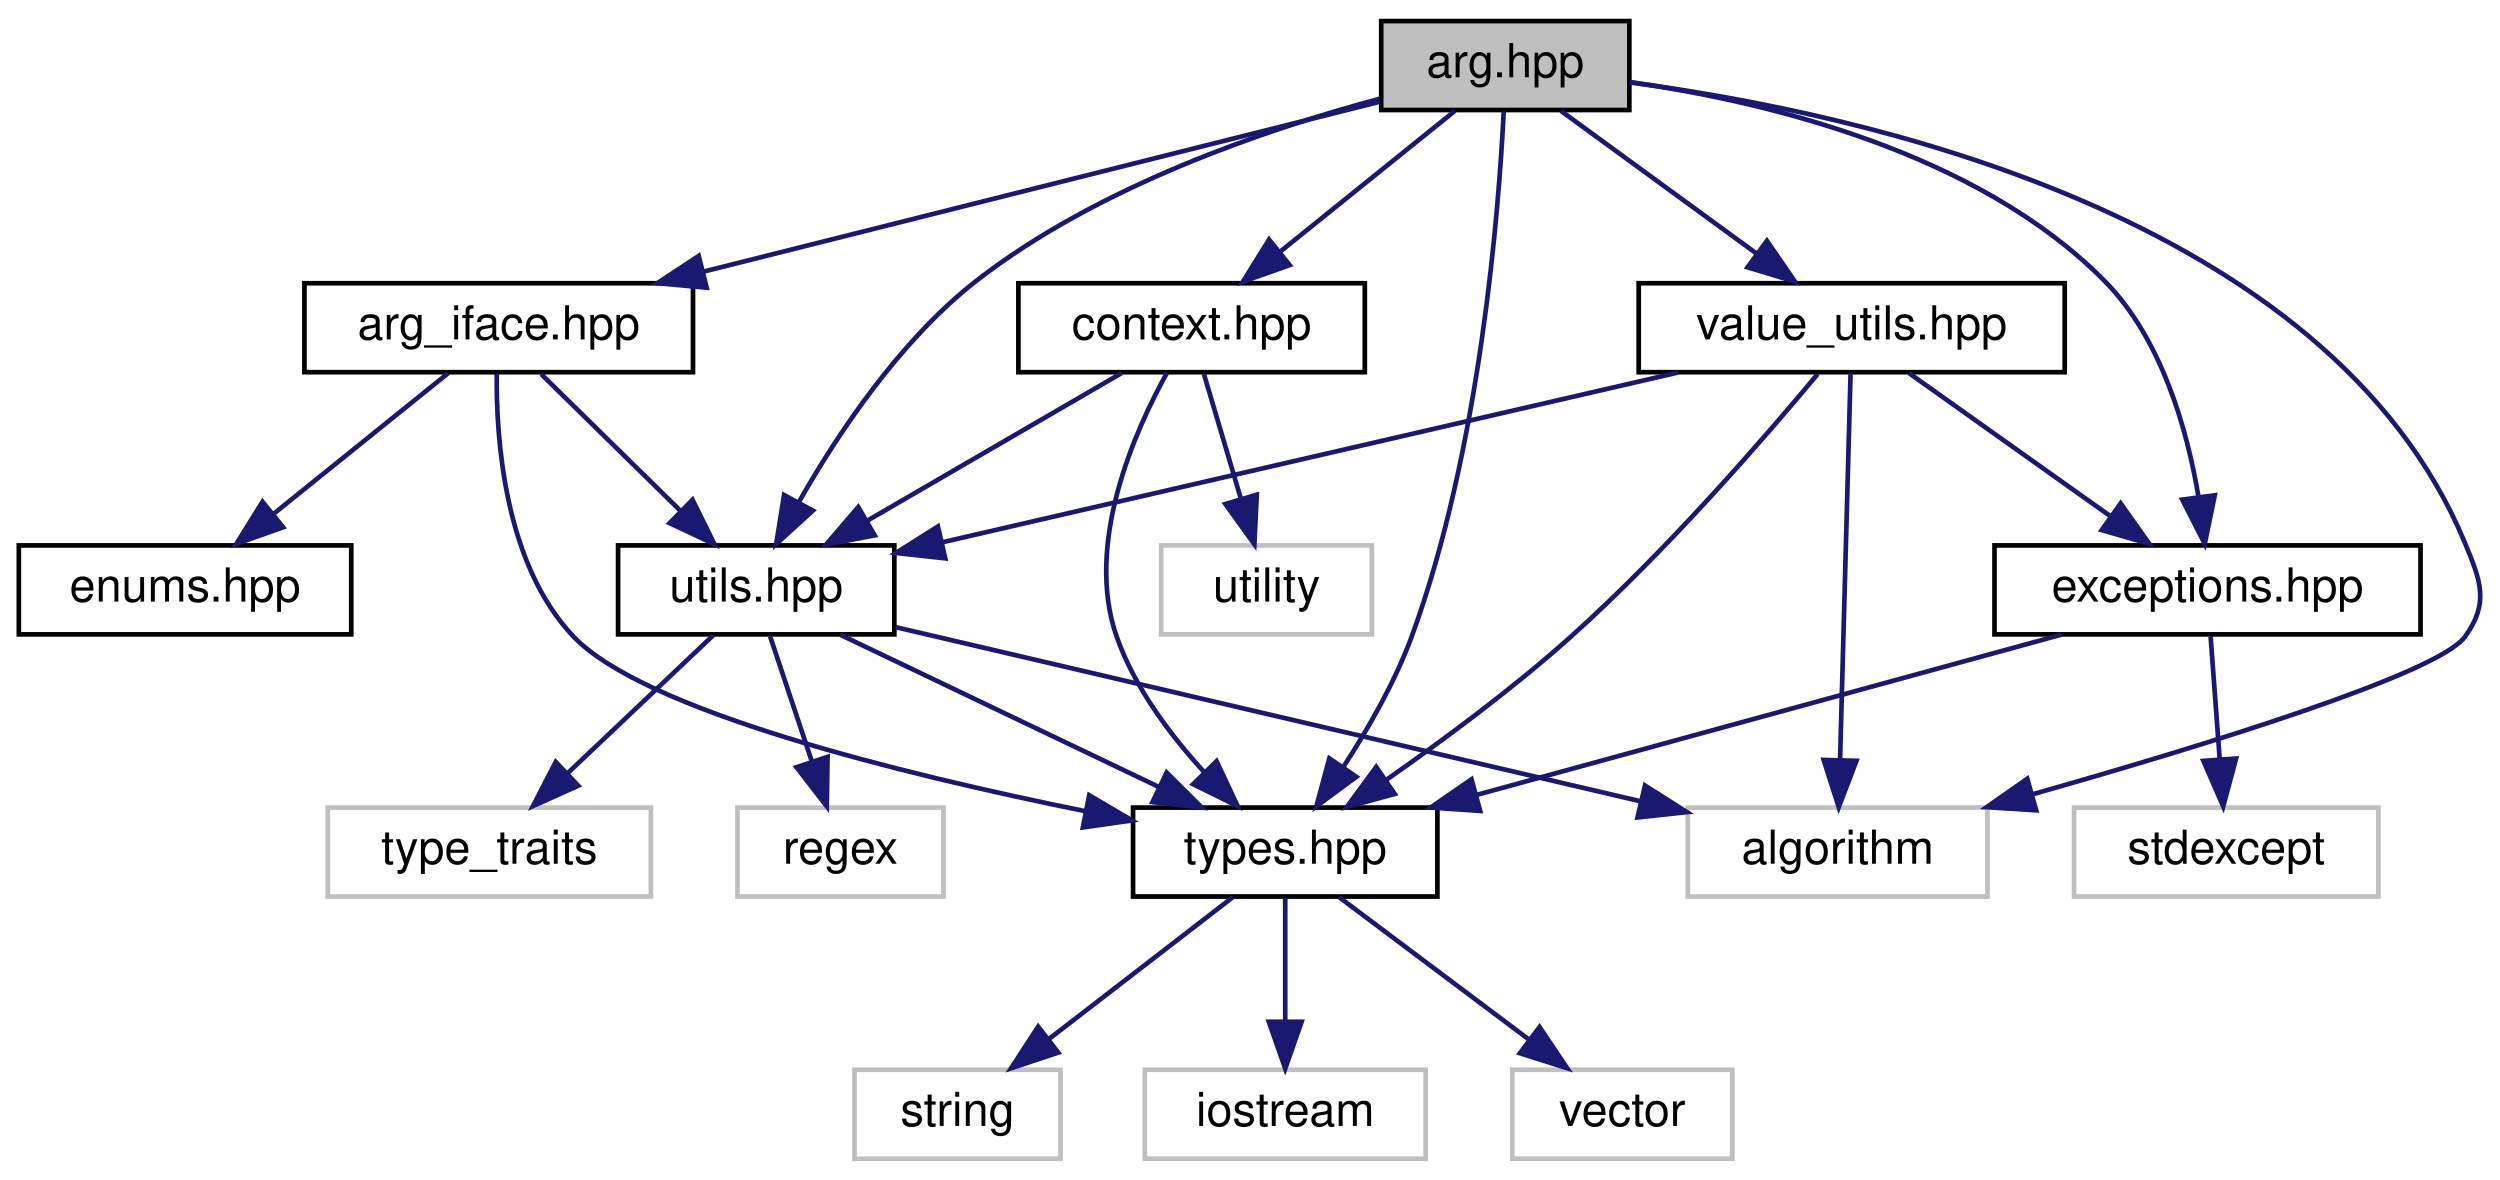
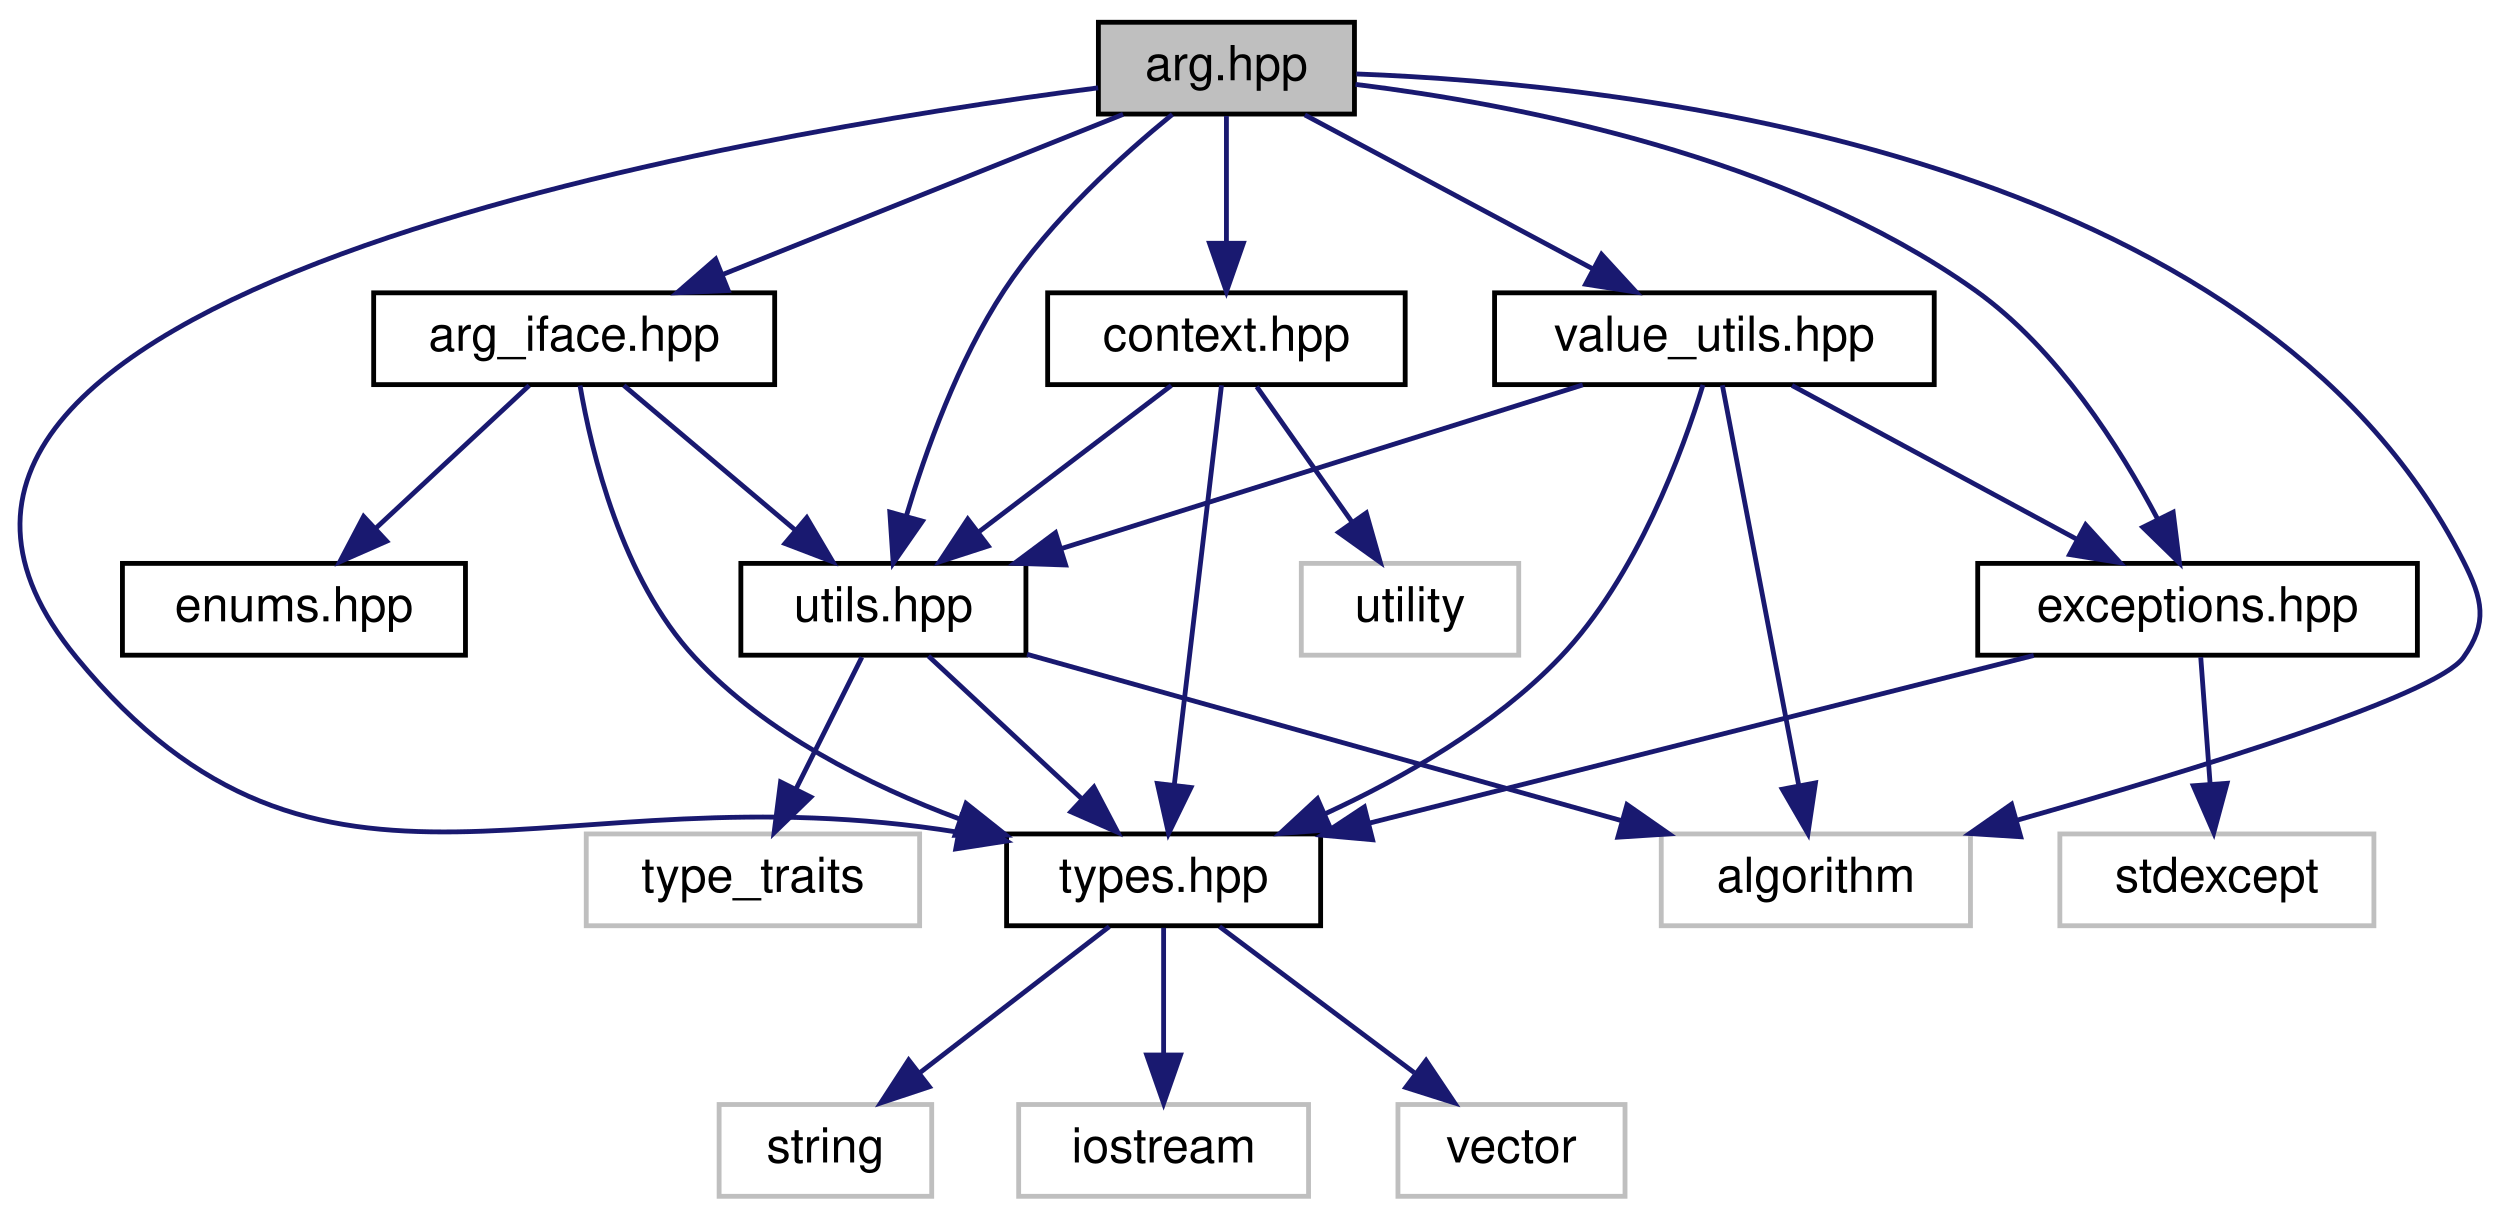
- <svg xmlns="http://www.w3.org/2000/svg" xmlns:xlink="http://www.w3.org/1999/xlink" width="534pt" height="252pt" viewBox="0.00 0.00 533.95 252.00">
+ <svg xmlns="http://www.w3.org/2000/svg" xmlns:xlink="http://www.w3.org/1999/xlink" width="517pt" height="252pt" viewBox="0.00 0.00 517.44 252.00">
  <g id="graph0" class="graph" transform="scale(1 1) rotate(0) translate(4 248)">
    <g id="node1" class="node">
      <g id="a_node1">
        <a xlink:title=" ">
-           <polygon fill="#bfbfbf" stroke="black" points="291,-224.5 291,-243.5 344,-243.5 344,-224.5 291,-224.5" />
-           <text text-anchor="middle" x="317.5" y="-231.5" font-family="Helvetica,sans-Serif" font-size="10.00">arg.hpp</text>
+           <polygon fill="#bfbfbf" stroke="black" points="223.34,-224.5 223.34,-243.5 276.34,-243.5 276.34,-224.5 223.34,-224.5" />
+           <text text-anchor="middle" x="249.84" y="-231.5" font-family="Helvetica,sans-Serif" font-size="10.00">arg.hpp</text>
        </a>
      </g>
    </g>
    <g id="node2" class="node">
      <g id="a_node2">
        <a xlink:href="arg__iface_8hpp.html" target="_top" xlink:title=" ">
-           <polygon fill="none" stroke="black" points="61,-168.5 61,-187.5 144,-187.5 144,-168.5 61,-168.5" />
-           <text text-anchor="middle" x="102.5" y="-175.5" font-family="Helvetica,sans-Serif" font-size="10.00">arg_iface.hpp</text>
+           <polygon fill="none" stroke="black" points="73.34,-168.5 73.34,-187.5 156.34,-187.5 156.34,-168.5 73.34,-168.5" />
+           <text text-anchor="middle" x="114.84" y="-175.5" font-family="Helvetica,sans-Serif" font-size="10.00">arg_iface.hpp</text>
        </a>
      </g>
    </g>
    <g id="edge1" class="edge">
-       <path fill="none" stroke="midnightblue" d="M290.7,-226.27C254.47,-217.17 189.39,-200.82 146.07,-189.94" />
-       <polygon fill="midnightblue" stroke="midnightblue" points="146.92,-186.55 136.37,-187.51 145.22,-193.34 146.92,-186.55" />
+       <path fill="none" stroke="midnightblue" d="M228.45,-224.44C206.13,-215.52 170.94,-201.44 145.63,-191.32" />
+       <polygon fill="midnightblue" stroke="midnightblue" points="146.72,-187.98 136.13,-187.52 144.12,-194.48 146.72,-187.98" />
    </g>
    <g id="node3" class="node">
      <g id="a_node3">
        <a xlink:href="utils_8hpp.html" target="_top" xlink:title=" ">
-           <polygon fill="none" stroke="black" points="128,-112.5 128,-131.5 187,-131.5 187,-112.5 128,-112.5" />
-           <text text-anchor="middle" x="157.5" y="-119.5" font-family="Helvetica,sans-Serif" font-size="10.00">utils.hpp</text>
+           <polygon fill="none" stroke="black" points="149.34,-112.5 149.34,-131.5 208.34,-131.5 208.34,-112.5 149.34,-112.5" />
+           <text text-anchor="middle" x="178.84" y="-119.5" font-family="Helvetica,sans-Serif" font-size="10.00">utils.hpp</text>
+         </a>
+       </g>
+     </g>
+     <g id="edge11" class="edge">
+       <path fill="none" stroke="midnightblue" d="M238.65,-224.43C228.4,-216.09 213.42,-202.56 203.84,-188 194.3,-173.49 187.59,-154.81 183.55,-141.2" />
+       <polygon fill="midnightblue" stroke="midnightblue" points="186.92,-140.24 180.87,-131.55 180.17,-142.12 186.92,-140.24" />
+     </g>
+     <g id="node4" class="node">
+       <g id="a_node4">
+         <a xlink:href="types_8hpp.html" target="_top" xlink:title=" ">
+           <polygon fill="none" stroke="black" points="204.34,-56.5 204.34,-75.5 269.34,-75.5 269.34,-56.5 204.34,-56.5" />
+           <text text-anchor="middle" x="236.84" y="-63.5" font-family="Helvetica,sans-Serif" font-size="10.00">types.hpp</text>
+         </a>
+       </g>
+     </g>
+     <g id="edge24" class="edge">
+       <path fill="none" stroke="midnightblue" d="M223.29,-229.93C149.3,-220.36 -49.92,-187.09 11.84,-112 62.54,-50.35 109.99,-89.52 194.37,-75.85" />
+       <polygon fill="midnightblue" stroke="midnightblue" points="195.09,-79.28 204.29,-74.03 193.82,-72.4 195.09,-79.28" />
+     </g>
+     <g id="node8" class="node">
+       <g id="a_node8">
+         <a xlink:title=" ">
+           <polygon fill="none" stroke="#bfbfbf" points="339.84,-56.5 339.84,-75.5 403.84,-75.5 403.84,-56.5 339.84,-56.5" />
+           <text text-anchor="middle" x="371.84" y="-63.5" font-family="Helvetica,sans-Serif" font-size="10.00">algorithm</text>
+         </a>
+       </g>
+     </g>
+     <g id="edge25" class="edge">
+       <path fill="none" stroke="midnightblue" d="M276.74,-232.8C333.37,-230.68 463.17,-216.43 505.84,-132 509.85,-124.07 511.03,-119.22 505.84,-112 500.18,-104.14 450.53,-88.85 413.31,-78.3" />
+       <polygon fill="midnightblue" stroke="midnightblue" points="414.24,-74.92 403.66,-75.59 412.34,-81.66 414.24,-74.92" />
+     </g>
+     <g id="node11" class="node">
+       <g id="a_node11">
+         <a xlink:href="context_8hpp.html" target="_top" xlink:title=" ">
+           <polygon fill="none" stroke="black" points="212.84,-168.5 212.84,-187.5 286.84,-187.5 286.84,-168.5 212.84,-168.5" />
+           <text text-anchor="middle" x="249.84" y="-175.5" font-family="Helvetica,sans-Serif" font-size="10.00">context.hpp</text>
        </a>
      </g>
    </g>
    <g id="edge12" class="edge">
-       <path fill="none" stroke="midnightblue" d="M290.67,-226.91C266.3,-220.37 230.32,-208.12 204.5,-188 188.08,-175.2 174.81,-155.19 166.61,-140.75" />
-       <polygon fill="midnightblue" stroke="midnightblue" points="169.6,-138.93 161.77,-131.8 163.45,-142.26 169.6,-138.93" />
+       <path fill="none" stroke="midnightblue" d="M249.84,-224.08C249.84,-217.01 249.84,-206.86 249.84,-197.99" />
+       <polygon fill="midnightblue" stroke="midnightblue" points="253.34,-197.75 249.84,-187.75 246.34,-197.75 253.34,-197.75" />
+     </g>
+     <g id="node13" class="node">
+       <g id="a_node13">
+         <a xlink:href="exceptions_8hpp.html" target="_top" xlink:title=" ">
+           <polygon fill="none" stroke="black" points="405.34,-112.5 405.34,-131.5 496.34,-131.5 496.34,-112.5 405.34,-112.5" />
+           <text text-anchor="middle" x="450.84" y="-119.5" font-family="Helvetica,sans-Serif" font-size="10.00">exceptions.hpp</text>
+         </a>
+       </g>
+     </g>
+     <g id="edge16" class="edge">
+       <path fill="none" stroke="midnightblue" d="M276.56,-230.64C309.43,-226.6 365.69,-215.87 404.84,-188 421.86,-175.88 434.81,-155.42 442.57,-140.69" />
+       <polygon fill="midnightblue" stroke="midnightblue" points="445.79,-142.09 447.1,-131.58 439.52,-138.97 445.79,-142.09" />
+     </g>
+     <g id="node15" class="node">
+       <g id="a_node15">
+         <a xlink:href="value__utils_8hpp.html" target="_top" xlink:title=" ">
+           <polygon fill="none" stroke="black" points="305.34,-168.5 305.34,-187.5 396.34,-187.5 396.34,-168.5 305.34,-168.5" />
+           <text text-anchor="middle" x="350.84" y="-175.5" font-family="Helvetica,sans-Serif" font-size="10.00">value_utils.hpp</text>
+         </a>
+       </g>
+     </g>
+     <g id="edge19" class="edge">
+       <path fill="none" stroke="midnightblue" d="M266.07,-224.32C282.19,-215.7 307.14,-202.36 325.8,-192.39" />
+       <polygon fill="midnightblue" stroke="midnightblue" points="327.48,-195.46 334.65,-187.65 324.18,-189.28 327.48,-195.46" />
+     </g>
+     <g id="edge2" class="edge">
+       <path fill="none" stroke="midnightblue" d="M125.12,-168.32C134.68,-160.26 149.12,-148.08 160.62,-138.37" />
+       <polygon fill="midnightblue" stroke="midnightblue" points="162.98,-140.96 168.37,-131.83 158.47,-135.61 162.98,-140.96" />
+     </g>
+     <g id="edge9" class="edge">
+       <path fill="none" stroke="midnightblue" d="M116.05,-168.32C118.38,-154.72 124.65,-128.25 139.84,-112 154.52,-96.3 175.77,-85.59 194.64,-78.58" />
+       <polygon fill="midnightblue" stroke="midnightblue" points="195.95,-81.83 204.25,-75.24 193.65,-75.21 195.95,-81.83" />
+     </g>
+     <g id="node10" class="node">
+       <g id="a_node10">
+         <a xlink:href="enums_8hpp.html" target="_top" xlink:title=" ">
+           <polygon fill="none" stroke="black" points="21.34,-112.5 21.34,-131.5 92.34,-131.5 92.34,-112.5 21.34,-112.5" />
+           <text text-anchor="middle" x="56.84" y="-119.5" font-family="Helvetica,sans-Serif" font-size="10.00">enums.hpp</text>
+         </a>
+       </g>
+     </g>
+     <g id="edge10" class="edge">
+       <path fill="none" stroke="midnightblue" d="M105.52,-168.32C96.95,-160.34 84.03,-148.31 73.65,-138.65" />
+       <polygon fill="midnightblue" stroke="midnightblue" points="76.03,-136.09 66.33,-131.83 71.26,-141.21 76.03,-136.09" />
+     </g>
+     <g id="edge3" class="edge">
+       <path fill="none" stroke="midnightblue" d="M188.16,-112.32C196.73,-104.34 209.65,-92.31 220.03,-82.65" />
+       <polygon fill="midnightblue" stroke="midnightblue" points="222.42,-85.21 227.35,-75.83 217.65,-80.09 222.42,-85.21" />
+     </g>
+     <g id="edge7" class="edge">
+       <path fill="none" stroke="midnightblue" d="M208.57,-112.68C241.53,-103.46 294.87,-88.54 331.56,-78.27" />
+       <polygon fill="midnightblue" stroke="midnightblue" points="332.75,-81.57 341.44,-75.51 330.86,-74.83 332.75,-81.57" />
+     </g>
+     <g id="node9" class="node">
+       <g id="a_node9">
+         <a xlink:title=" ">
+           <polygon fill="none" stroke="#bfbfbf" points="117.34,-56.5 117.34,-75.5 186.34,-75.5 186.34,-56.5 117.34,-56.5" />
+           <text text-anchor="middle" x="151.84" y="-63.5" font-family="Helvetica,sans-Serif" font-size="10.00">type_traits</text>
+         </a>
+       </g>
+     </g>
+     <g id="edge8" class="edge">
+       <path fill="none" stroke="midnightblue" d="M174.38,-112.08C170.69,-104.69 165.32,-93.95 160.75,-84.81" />
+       <polygon fill="midnightblue" stroke="midnightblue" points="163.82,-83.13 156.22,-75.75 157.56,-86.26 163.82,-83.13" />
    </g>
    <g id="node5" class="node">
      <g id="a_node5">
-         <a xlink:href="types_8hpp.html" target="_top" xlink:title=" ">
-           <polygon fill="none" stroke="black" points="238,-56.5 238,-75.5 303,-75.5 303,-56.5 238,-56.5" />
-           <text text-anchor="middle" x="270.5" y="-63.5" font-family="Helvetica,sans-Serif" font-size="10.00">types.hpp</text>
-         </a>
-       </g>
-     </g>
-     <g id="edge25" class="edge">
-       <path fill="none" stroke="midnightblue" d="M317.17,-224.21C316.17,-203.85 312.26,-152.17 297.5,-112 293.93,-102.29 288.22,-92.34 282.96,-84.27" />
-       <polygon fill="midnightblue" stroke="midnightblue" points="285.69,-82.07 277.16,-75.79 279.92,-86.02 285.69,-82.07" />
-     </g>
-     <g id="node9" class="node">
-       <g id="a_node9">
-         <a xlink:title=" ">
-           <polygon fill="none" stroke="#bfbfbf" points="356.5,-56.5 356.5,-75.5 420.5,-75.5 420.5,-56.5 356.5,-56.5" />
-           <text text-anchor="middle" x="388.5" y="-63.5" font-family="Helvetica,sans-Serif" font-size="10.00">algorithm</text>
-         </a>
-       </g>
-     </g>
-     <g id="edge26" class="edge">
-       <path fill="none" stroke="midnightblue" d="M344.07,-230.41C392.61,-224 493.35,-202.38 522.5,-132 525.9,-123.79 527.69,-119.22 522.5,-112 516.84,-104.14 467.19,-88.85 429.97,-78.3" />
-       <polygon fill="midnightblue" stroke="midnightblue" points="430.9,-74.92 420.32,-75.59 429,-81.66 430.9,-74.92" />
+         <a xlink:title=" ">
+           <polygon fill="none" stroke="#bfbfbf" points="144.84,-0.5 144.84,-19.5 188.84,-19.5 188.84,-0.5 144.84,-0.5" />
+           <text text-anchor="middle" x="166.84" y="-7.5" font-family="Helvetica,sans-Serif" font-size="10.00">string</text>
+         </a>
+       </g>
+     </g>
+     <g id="edge4" class="edge">
+       <path fill="none" stroke="midnightblue" d="M225.59,-56.32C215.04,-48.18 199.04,-35.84 186.4,-26.09" />
+       <polygon fill="midnightblue" stroke="midnightblue" points="188.35,-23.17 178.29,-19.83 184.07,-28.71 188.35,-23.17" />
+     </g>
+     <g id="node6" class="node">
+       <g id="a_node6">
+         <a xlink:title=" ">
+           <polygon fill="none" stroke="#bfbfbf" points="206.84,-0.5 206.84,-19.5 266.84,-19.5 266.84,-0.5 206.84,-0.5" />
+           <text text-anchor="middle" x="236.84" y="-7.5" font-family="Helvetica,sans-Serif" font-size="10.00">iostream</text>
+         </a>
+       </g>
+     </g>
+     <g id="edge5" class="edge">
+       <path fill="none" stroke="midnightblue" d="M236.84,-56.08C236.84,-49.01 236.84,-38.86 236.84,-29.99" />
+       <polygon fill="midnightblue" stroke="midnightblue" points="240.34,-29.75 236.84,-19.75 233.34,-29.75 240.34,-29.75" />
+     </g>
+     <g id="node7" class="node">
+       <g id="a_node7">
+         <a xlink:title=" ">
+           <polygon fill="none" stroke="#bfbfbf" points="285.34,-0.5 285.34,-19.5 332.34,-19.5 332.34,-0.5 285.34,-0.5" />
+           <text text-anchor="middle" x="308.84" y="-7.5" font-family="Helvetica,sans-Serif" font-size="10.00">vector</text>
+         </a>
+       </g>
+     </g>
+     <g id="edge6" class="edge">
+       <path fill="none" stroke="midnightblue" d="M248.41,-56.32C259.26,-48.18 275.72,-35.84 288.72,-26.09" />
+       <polygon fill="midnightblue" stroke="midnightblue" points="291.16,-28.63 297.06,-19.83 286.96,-23.03 291.16,-28.63" />
+     </g>
+     <g id="edge14" class="edge">
+       <path fill="none" stroke="midnightblue" d="M238.43,-168.32C227.73,-160.18 211.5,-147.84 198.68,-138.09" />
+       <polygon fill="midnightblue" stroke="midnightblue" points="200.53,-135.1 190.45,-131.83 196.3,-140.67 200.53,-135.1" />
+     </g>
+     <g id="edge15" class="edge">
+       <path fill="none" stroke="midnightblue" d="M248.82,-168.37C246.72,-150.62 241.88,-109.67 239.04,-85.6" />
+       <polygon fill="midnightblue" stroke="midnightblue" points="242.5,-85.11 237.86,-75.59 235.55,-85.93 242.5,-85.11" />
    </g>
    <g id="node12" class="node">
      <g id="a_node12">
-         <a xlink:href="context_8hpp.html" target="_top" xlink:title=" ">
-           <polygon fill="none" stroke="black" points="213.5,-168.5 213.5,-187.5 287.5,-187.5 287.5,-168.5 213.5,-168.5" />
-           <text text-anchor="middle" x="250.5" y="-175.5" font-family="Helvetica,sans-Serif" font-size="10.00">context.hpp</text>
+         <a xlink:title=" ">
+           <polygon fill="none" stroke="#bfbfbf" points="265.34,-112.5 265.34,-131.5 310.34,-131.5 310.34,-112.5 265.34,-112.5" />
+           <text text-anchor="middle" x="287.84" y="-119.5" font-family="Helvetica,sans-Serif" font-size="10.00">utility</text>
        </a>
      </g>
    </g>
    <g id="edge13" class="edge">
-       <path fill="none" stroke="midnightblue" d="M306.74,-224.32C296.73,-216.26 281.61,-204.08 269.57,-194.37" />
-       <polygon fill="midnightblue" stroke="midnightblue" points="271.44,-191.38 261.46,-187.83 267.05,-196.83 271.44,-191.38" />
+       <path fill="none" stroke="midnightblue" d="M256.11,-168.08C261.48,-160.46 269.36,-149.26 275.92,-139.94" />
+       <polygon fill="midnightblue" stroke="midnightblue" points="278.79,-141.94 281.68,-131.75 273.06,-137.91 278.79,-141.94" />
+     </g>
+     <g id="edge18" class="edge">
+       <path fill="none" stroke="midnightblue" d="M416.93,-112.44C379.66,-103.04 319.74,-87.92 279.36,-77.73" />
+       <polygon fill="midnightblue" stroke="midnightblue" points="280.09,-74.3 269.54,-75.25 278.38,-81.09 280.09,-74.3" />
    </g>
    <g id="node14" class="node">
      <g id="a_node14">
-         <a xlink:href="exceptions_8hpp.html" target="_top" xlink:title=" ">
-           <polygon fill="none" stroke="black" points="422,-112.5 422,-131.5 513,-131.5 513,-112.5 422,-112.5" />
-           <text text-anchor="middle" x="467.5" y="-119.5" font-family="Helvetica,sans-Serif" font-size="10.00">exceptions.hpp</text>
+         <a xlink:title=" ">
+           <polygon fill="none" stroke="#bfbfbf" points="422.34,-56.5 422.34,-75.5 487.34,-75.5 487.34,-56.5 422.34,-56.5" />
+           <text text-anchor="middle" x="454.84" y="-63.5" font-family="Helvetica,sans-Serif" font-size="10.00">stdexcept</text>
        </a>
      </g>
    </g>
    <g id="edge17" class="edge">
-       <path fill="none" stroke="midnightblue" d="M344.17,-230.46C372.9,-226.35 418.18,-215.64 445.5,-188 457.66,-175.7 463.1,-156.44 465.54,-142.08" />
-       <polygon fill="midnightblue" stroke="midnightblue" points="469.05,-142.21 466.91,-131.83 462.11,-141.28 469.05,-142.21" />
-     </g>
-     <g id="node16" class="node">
-       <g id="a_node16">
-         <a xlink:href="value__utils_8hpp.html" target="_top" xlink:title=" ">
-           <polygon fill="none" stroke="black" points="346,-168.5 346,-187.5 437,-187.5 437,-168.5 346,-168.5" />
-           <text text-anchor="middle" x="391.5" y="-175.5" font-family="Helvetica,sans-Serif" font-size="10.00">value_utils.hpp</text>
-         </a>
-       </g>
+       <path fill="none" stroke="midnightblue" d="M451.5,-112.08C452.02,-105.01 452.78,-94.86 453.43,-85.99" />
+       <polygon fill="midnightblue" stroke="midnightblue" points="456.94,-85.98 454.19,-75.75 449.96,-85.47 456.94,-85.98" />
    </g>
    <g id="edge20" class="edge">
-       <path fill="none" stroke="midnightblue" d="M329.39,-224.32C340.65,-216.11 357.79,-203.6 371.21,-193.81" />
-       <polygon fill="midnightblue" stroke="midnightblue" points="373.38,-196.56 379.39,-187.83 369.25,-190.9 373.38,-196.56" />
-     </g>
-     <g id="edge2" class="edge">
-       <path fill="none" stroke="midnightblue" d="M111.58,-168.08C119.67,-160.14 131.7,-148.34 141.41,-138.8" />
-       <polygon fill="midnightblue" stroke="midnightblue" points="143.9,-141.25 148.59,-131.75 139,-136.26 143.9,-141.25" />
-     </g>
-     <g id="edge10" class="edge">
-       <path fill="none" stroke="midnightblue" d="M102.08,-168.14C101.93,-154.28 103.73,-127.47 118.5,-112 133.58,-96.2 188.37,-82.7 227.84,-74.72" />
-       <polygon fill="midnightblue" stroke="midnightblue" points="228.63,-78.13 237.77,-72.76 227.28,-71.26 228.63,-78.13" />
-     </g>
-     <g id="node11" class="node">
-       <g id="a_node11">
-         <a xlink:href="enums_8hpp.html" target="_top" xlink:title=" ">
-           <polygon fill="none" stroke="black" points="0,-112.5 0,-131.5 71,-131.5 71,-112.5 0,-112.5" />
-           <text text-anchor="middle" x="35.5" y="-119.5" font-family="Helvetica,sans-Serif" font-size="10.00">enums.hpp</text>
-         </a>
-       </g>
-     </g>
-     <g id="edge11" class="edge">
-       <path fill="none" stroke="midnightblue" d="M91.74,-168.32C81.73,-160.26 66.61,-148.08 54.57,-138.37" />
-       <polygon fill="midnightblue" stroke="midnightblue" points="56.44,-135.38 46.46,-131.83 52.05,-140.83 56.44,-135.38" />
-     </g>
-     <g id="node4" class="node">
-       <g id="a_node4">
-         <a xlink:title=" ">
-           <polygon fill="none" stroke="#bfbfbf" points="153.5,-56.5 153.5,-75.5 197.5,-75.5 197.5,-56.5 153.5,-56.5" />
-           <text text-anchor="middle" x="175.5" y="-63.5" font-family="Helvetica,sans-Serif" font-size="10.00">regex</text>
-         </a>
-       </g>
-     </g>
-     <g id="edge3" class="edge">
-       <path fill="none" stroke="midnightblue" d="M160.47,-112.08C162.88,-104.85 166.36,-94.41 169.37,-85.4" />
-       <polygon fill="midnightblue" stroke="midnightblue" points="172.74,-86.34 172.58,-75.75 166.1,-84.13 172.74,-86.34" />
-     </g>
-     <g id="edge4" class="edge">
-       <path fill="none" stroke="midnightblue" d="M175.41,-112.44C193.75,-103.68 222.51,-89.94 243.59,-79.86" />
-       <polygon fill="midnightblue" stroke="midnightblue" points="245.17,-82.99 252.68,-75.52 242.15,-76.67 245.17,-82.99" />
-     </g>
-     <g id="edge8" class="edge">
-       <path fill="none" stroke="midnightblue" d="M187.23,-114.05C227.67,-104.6 300.26,-87.63 346.32,-76.86" />
-       <polygon fill="midnightblue" stroke="midnightblue" points="347.35,-80.21 356.29,-74.53 345.76,-73.4 347.35,-80.21" />
-     </g>
-     <g id="node10" class="node">
-       <g id="a_node10">
-         <a xlink:title=" ">
-           <polygon fill="none" stroke="#bfbfbf" points="66,-56.5 66,-75.5 135,-75.5 135,-56.5 66,-56.5" />
-           <text text-anchor="middle" x="100.5" y="-63.5" font-family="Helvetica,sans-Serif" font-size="10.00">type_traits</text>
-         </a>
-       </g>
-     </g>
-     <g id="edge9" class="edge">
-       <path fill="none" stroke="midnightblue" d="M148.34,-112.32C140,-104.42 127.47,-92.55 117.32,-82.94" />
-       <polygon fill="midnightblue" stroke="midnightblue" points="119.49,-80.17 109.82,-75.83 114.68,-85.25 119.49,-80.17" />
-     </g>
-     <g id="node6" class="node">
-       <g id="a_node6">
-         <a xlink:title=" ">
-           <polygon fill="none" stroke="#bfbfbf" points="178.5,-0.5 178.5,-19.5 222.5,-19.5 222.5,-0.5 178.5,-0.5" />
-           <text text-anchor="middle" x="200.5" y="-7.5" font-family="Helvetica,sans-Serif" font-size="10.00">string</text>
-         </a>
-       </g>
-     </g>
-     <g id="edge5" class="edge">
-       <path fill="none" stroke="midnightblue" d="M259.25,-56.32C248.7,-48.18 232.7,-35.84 220.06,-26.09" />
-       <polygon fill="midnightblue" stroke="midnightblue" points="222.01,-23.17 211.95,-19.83 217.73,-28.71 222.01,-23.17" />
-     </g>
-     <g id="node7" class="node">
-       <g id="a_node7">
-         <a xlink:title=" ">
-           <polygon fill="none" stroke="#bfbfbf" points="240.5,-0.5 240.5,-19.5 300.5,-19.5 300.5,-0.5 240.5,-0.5" />
-           <text text-anchor="middle" x="270.5" y="-7.5" font-family="Helvetica,sans-Serif" font-size="10.00">iostream</text>
-         </a>
-       </g>
-     </g>
-     <g id="edge6" class="edge">
-       <path fill="none" stroke="midnightblue" d="M270.5,-56.08C270.5,-49.01 270.5,-38.86 270.5,-29.99" />
-       <polygon fill="midnightblue" stroke="midnightblue" points="274,-29.75 270.5,-19.75 267,-29.75 274,-29.75" />
-     </g>
-     <g id="node8" class="node">
-       <g id="a_node8">
-         <a xlink:title=" ">
-           <polygon fill="none" stroke="#bfbfbf" points="319,-0.5 319,-19.5 366,-19.5 366,-0.5 319,-0.5" />
-           <text text-anchor="middle" x="342.5" y="-7.5" font-family="Helvetica,sans-Serif" font-size="10.00">vector</text>
-         </a>
-       </g>
-     </g>
-     <g id="edge7" class="edge">
-       <path fill="none" stroke="midnightblue" d="M282.07,-56.32C292.92,-48.18 309.38,-35.84 322.38,-26.09" />
-       <polygon fill="midnightblue" stroke="midnightblue" points="324.82,-28.63 330.72,-19.83 320.62,-23.03 324.82,-28.63" />
-     </g>
-     <g id="edge15" class="edge">
-       <path fill="none" stroke="midnightblue" d="M235.56,-168.32C220.91,-159.82 198.37,-146.73 181.26,-136.8" />
-       <polygon fill="midnightblue" stroke="midnightblue" points="182.81,-133.65 172.4,-131.65 179.3,-139.7 182.81,-133.65" />
-     </g>
-     <g id="edge16" class="edge">
-       <path fill="none" stroke="midnightblue" d="M245.28,-168.43C238.3,-155.86 227.58,-131.74 234.5,-112 238.29,-101.21 245.87,-91.08 253.1,-83.18" />
-       <polygon fill="midnightblue" stroke="midnightblue" points="255.83,-85.4 260.34,-75.81 250.83,-80.49 255.83,-85.4" />
-     </g>
-     <g id="node13" class="node">
-       <g id="a_node13">
-         <a xlink:title=" ">
-           <polygon fill="none" stroke="#bfbfbf" points="244,-112.5 244,-131.5 289,-131.5 289,-112.5 244,-112.5" />
-           <text text-anchor="middle" x="266.5" y="-119.5" font-family="Helvetica,sans-Serif" font-size="10.00">utility</text>
-         </a>
-       </g>
-     </g>
-     <g id="edge14" class="edge">
-       <path fill="none" stroke="midnightblue" d="M253.14,-168.08C255.29,-160.85 258.38,-150.41 261.05,-141.4" />
-       <polygon fill="midnightblue" stroke="midnightblue" points="264.42,-142.33 263.91,-131.75 257.71,-140.34 264.42,-142.33" />
-     </g>
-     <g id="edge19" class="edge">
-       <path fill="none" stroke="midnightblue" d="M436.28,-112.44C402.57,-103.2 348.7,-88.44 311.57,-78.26" />
-       <polygon fill="midnightblue" stroke="midnightblue" points="312.14,-74.78 301.57,-75.52 310.29,-81.54 312.14,-74.78" />
-     </g>
-     <g id="node15" class="node">
-       <g id="a_node15">
-         <a xlink:title=" ">
-           <polygon fill="none" stroke="#bfbfbf" points="439,-56.5 439,-75.5 504,-75.5 504,-56.5 439,-56.5" />
-           <text text-anchor="middle" x="471.5" y="-63.5" font-family="Helvetica,sans-Serif" font-size="10.00">stdexcept</text>
-         </a>
-       </g>
-     </g>
-     <g id="edge18" class="edge">
-       <path fill="none" stroke="midnightblue" d="M468.16,-112.08C468.68,-105.01 469.44,-94.86 470.09,-85.99" />
-       <polygon fill="midnightblue" stroke="midnightblue" points="473.6,-85.98 470.85,-75.75 466.62,-85.47 473.6,-85.98" />
+       <path fill="none" stroke="midnightblue" d="M323.59,-168.44C294.4,-159.28 247.92,-144.69 215.53,-134.52" />
+       <polygon fill="midnightblue" stroke="midnightblue" points="216.56,-131.17 205.97,-131.52 214.46,-137.85 216.56,-131.17" />
+     </g>
+     <g id="edge22" class="edge">
+       <path fill="none" stroke="midnightblue" d="M348.47,-168.44C344.37,-154.99 334.84,-128.72 318.84,-112 305.33,-97.87 286.39,-87.08 270.12,-79.61" />
+       <polygon fill="midnightblue" stroke="midnightblue" points="271.48,-76.39 260.91,-75.6 268.68,-82.8 271.48,-76.39" />
+     </g>
+     <g id="edge23" class="edge">
+       <path fill="none" stroke="midnightblue" d="M352.49,-168.37C355.88,-150.62 363.69,-109.67 368.29,-85.6" />
+       <polygon fill="midnightblue" stroke="midnightblue" points="371.76,-86.07 370.2,-75.59 364.89,-84.76 371.76,-86.07" />
    </g>
    <g id="edge21" class="edge">
-       <path fill="none" stroke="midnightblue" d="M354.42,-168.44C311.5,-158.54 241.09,-142.29 197.12,-132.14" />
-       <polygon fill="midnightblue" stroke="midnightblue" points="197.88,-128.73 187.35,-129.89 196.31,-135.55 197.88,-128.73" />
-     </g>
-     <g id="edge23" class="edge">
-       <path fill="none" stroke="midnightblue" d="M384.22,-168.09C373.39,-155.09 352.09,-130.44 331.5,-112 319.16,-100.94 304.2,-89.88 292.19,-81.49" />
-       <polygon fill="midnightblue" stroke="midnightblue" points="293.89,-78.41 283.66,-75.64 289.93,-84.18 293.89,-78.41" />
-     </g>
-     <g id="edge24" class="edge">
-       <path fill="none" stroke="midnightblue" d="M391.26,-168.37C390.78,-150.62 389.66,-109.67 389.01,-85.6" />
-       <polygon fill="midnightblue" stroke="midnightblue" points="392.51,-85.49 388.73,-75.59 385.51,-85.68 392.51,-85.49" />
-     </g>
-     <g id="edge22" class="edge">
-       <path fill="none" stroke="midnightblue" d="M403.71,-168.32C415.28,-160.11 432.88,-147.6 446.66,-137.81" />
-       <polygon fill="midnightblue" stroke="midnightblue" points="448.94,-140.48 455.07,-131.83 444.89,-134.77 448.94,-140.48" />
+       <path fill="none" stroke="midnightblue" d="M366.91,-168.32C382.8,-159.74 407.35,-146.49 425.8,-136.52" />
+       <polygon fill="midnightblue" stroke="midnightblue" points="427.68,-139.49 434.81,-131.65 424.35,-133.33 427.68,-139.49" />
    </g>
  </g>
</svg>
